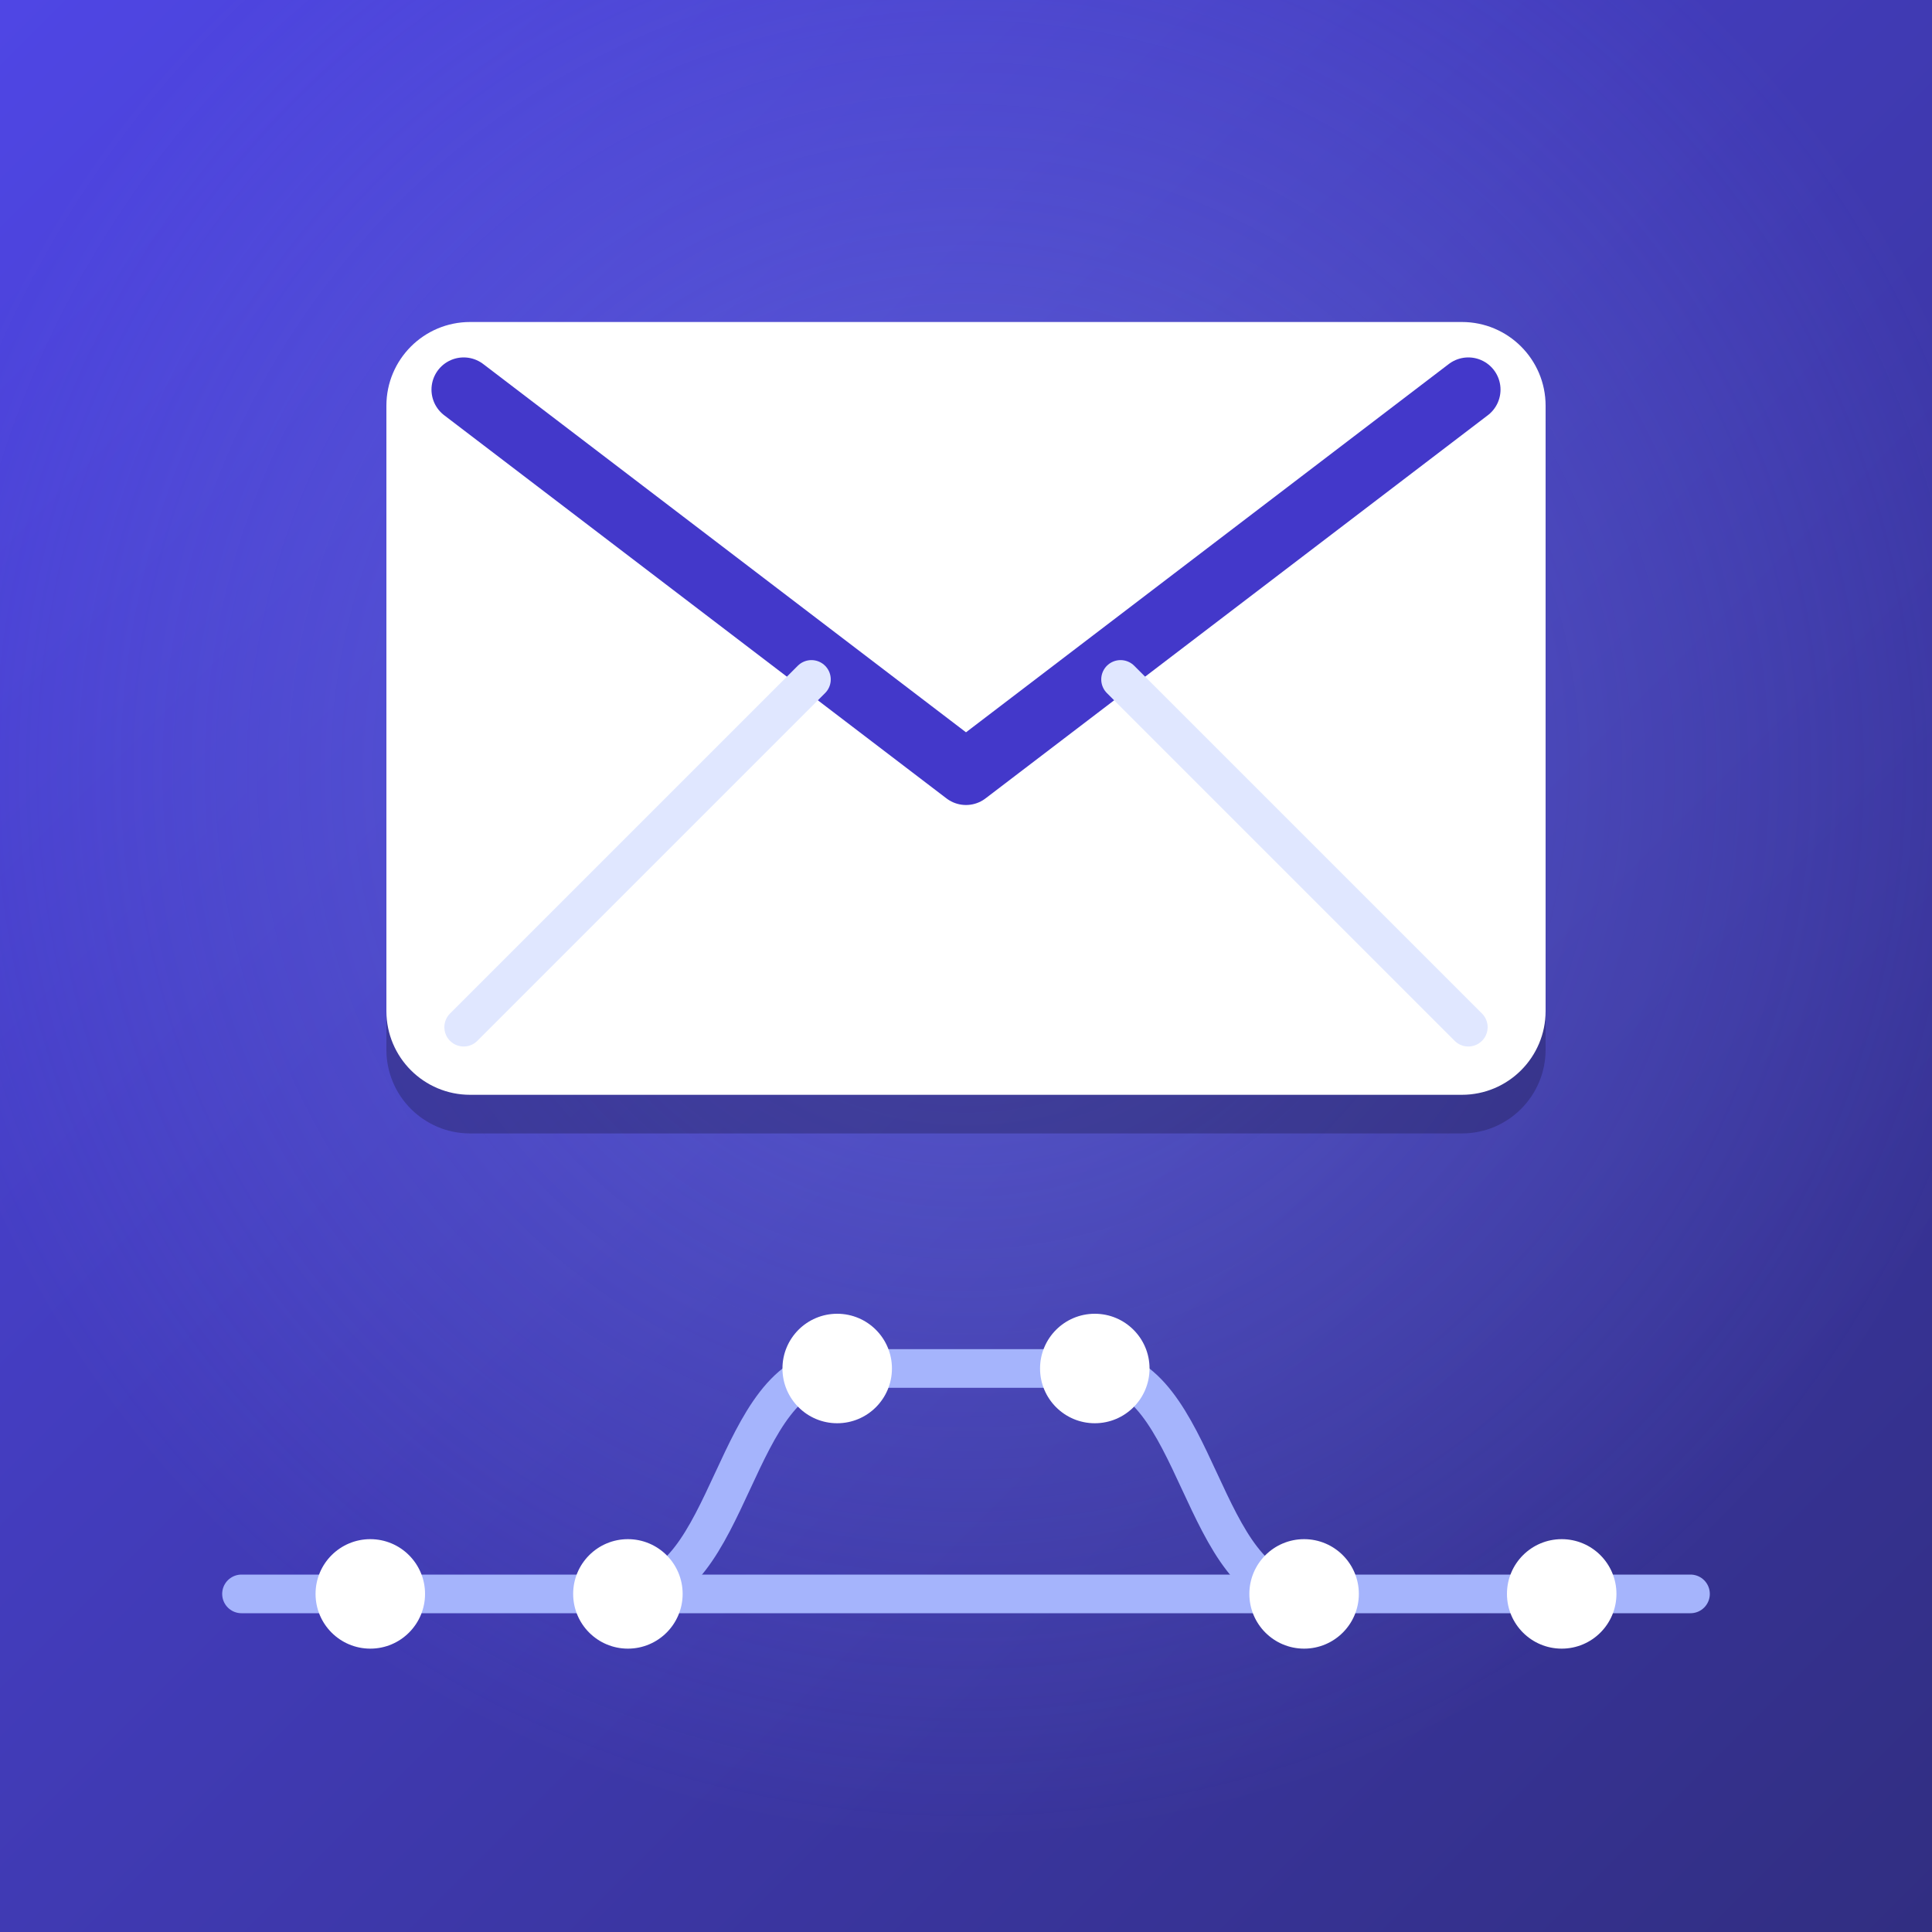
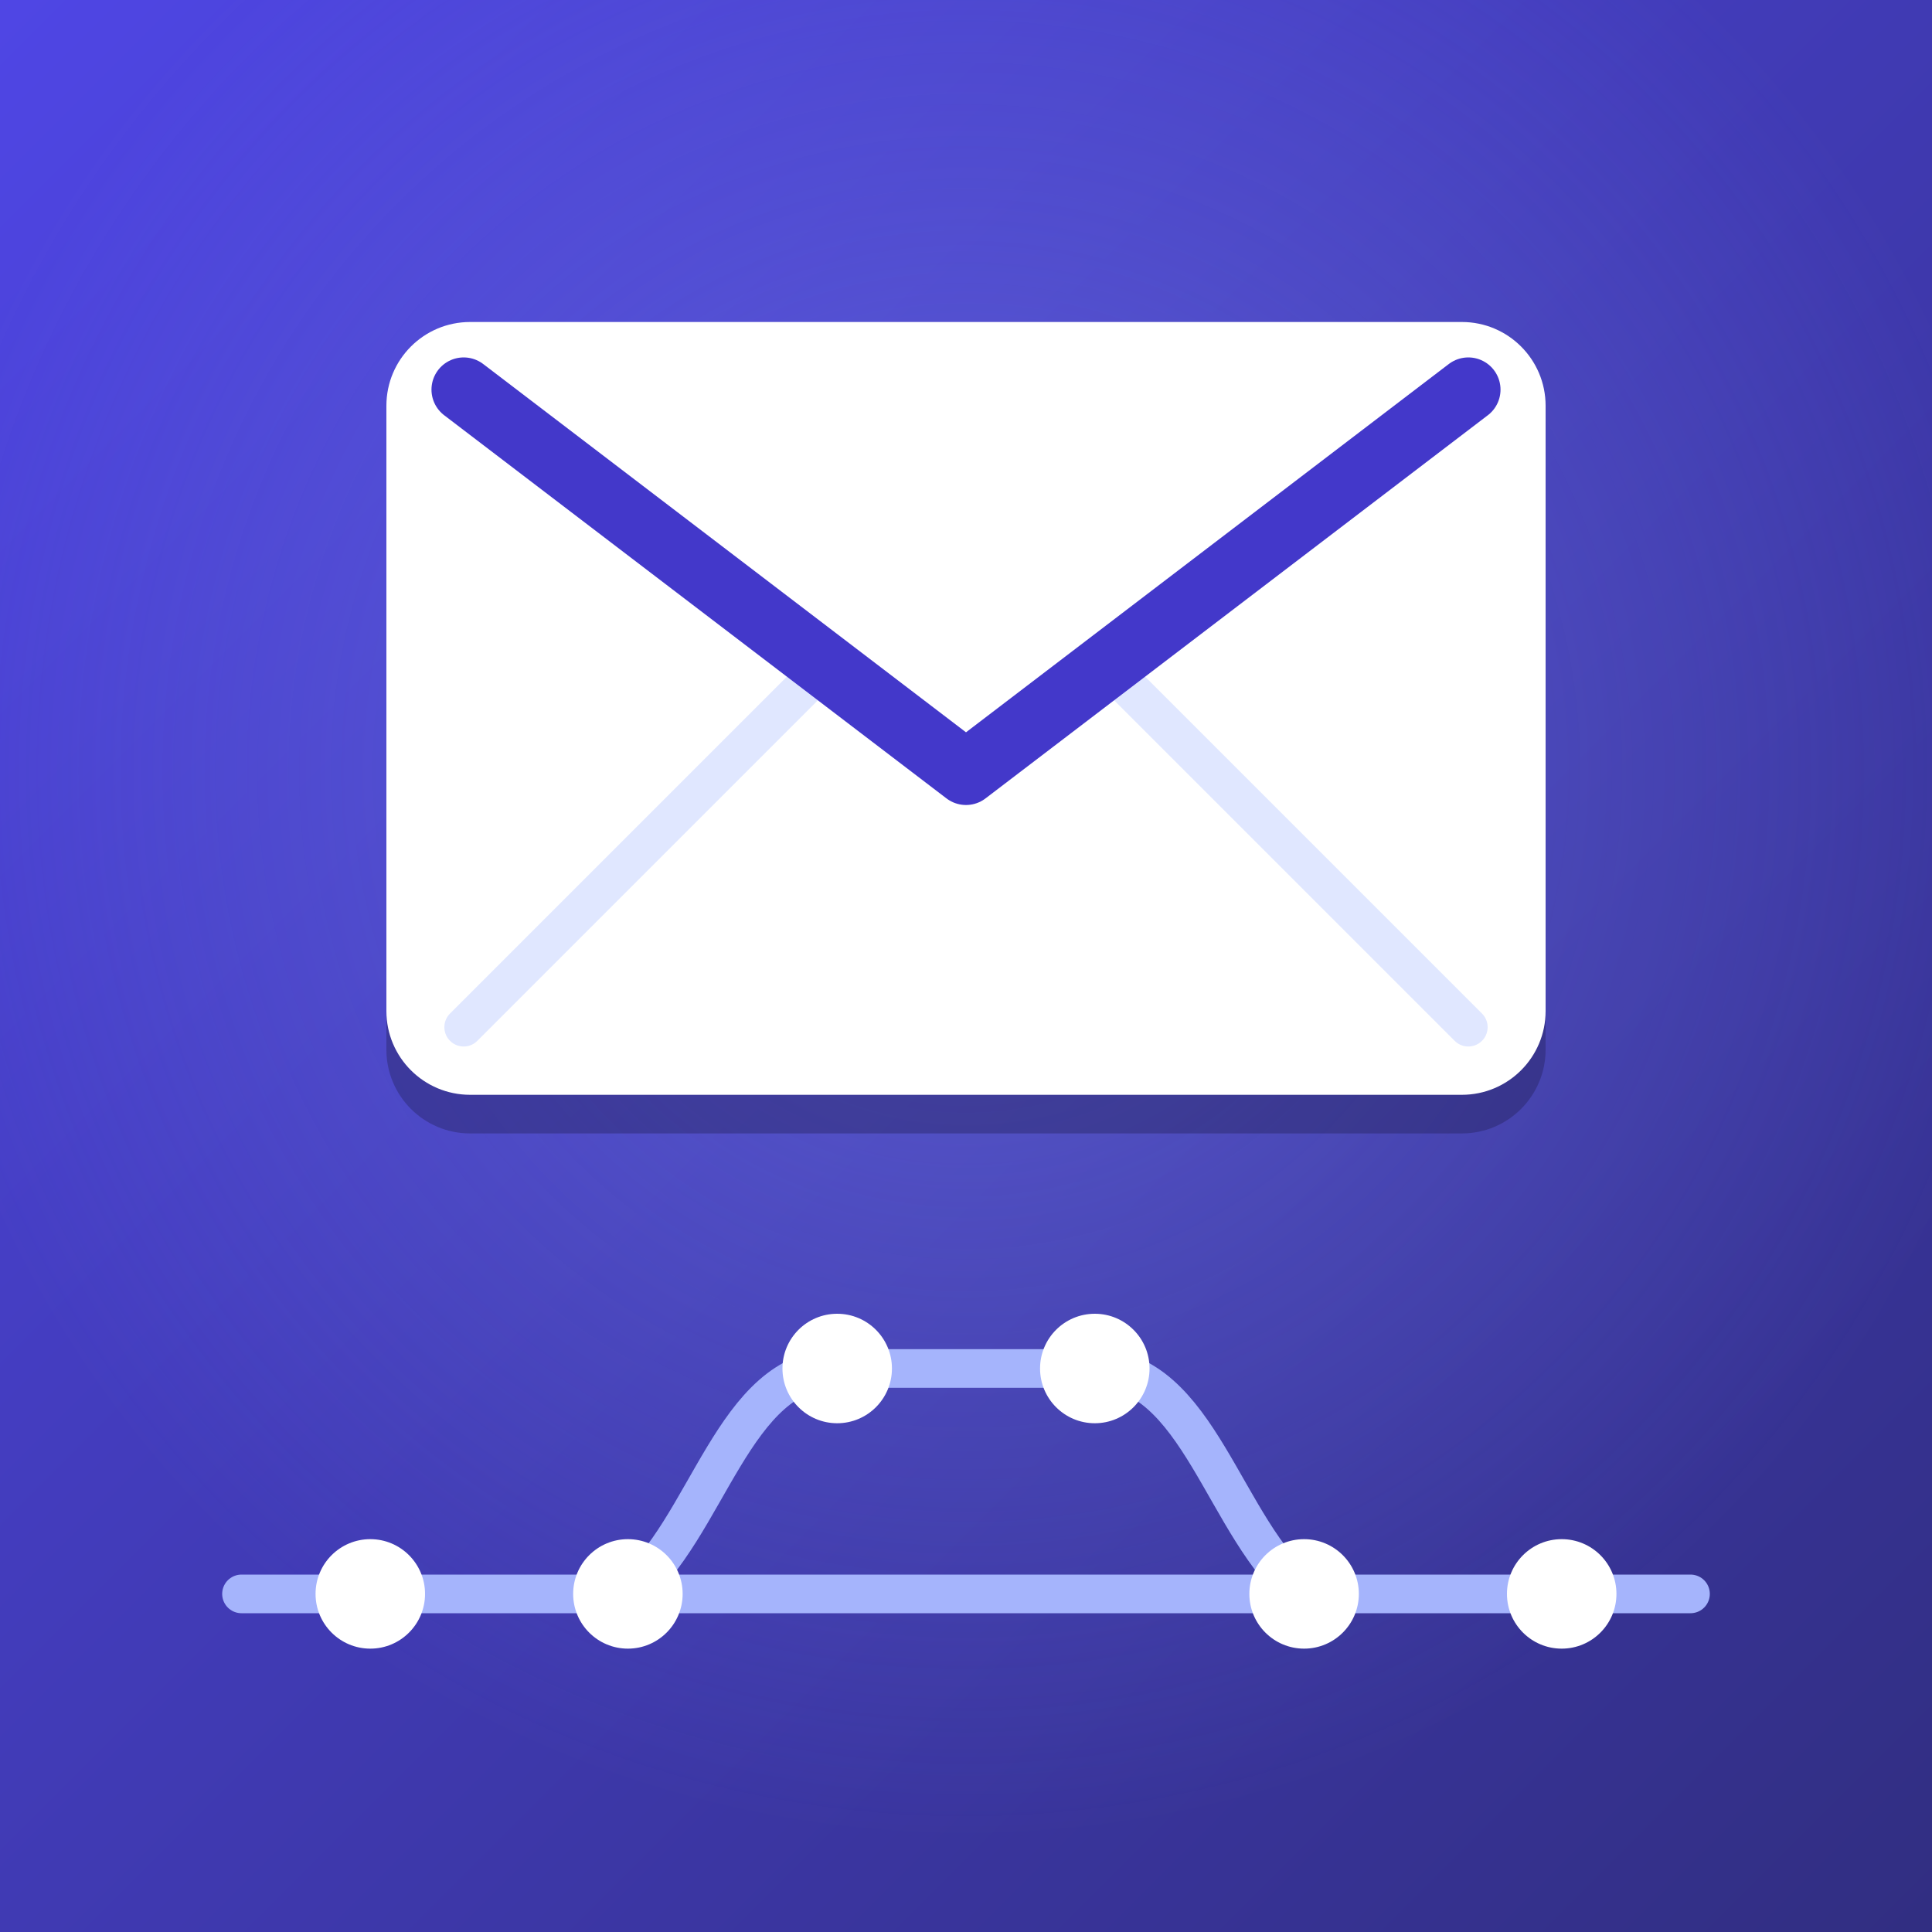
<svg xmlns="http://www.w3.org/2000/svg" width="1200" height="1200" viewBox="0 0 1200 1200">
  <defs>
    <linearGradient id="bg" x1="0" y1="0" x2="1" y2="1">
      <stop offset="0" stop-color="#4f46e5" />
      <stop offset="1" stop-color="#312e81" />
    </linearGradient>
    <radialGradient id="glow" cx="0.5" cy="0.4" r="0.55">
      <stop offset="0" stop-color="#818cf8" stop-opacity="0.4" />
      <stop offset="1" stop-color="#818cf8" stop-opacity="0" />
    </radialGradient>
  </defs>
  <rect width="1200" height="1200" fill="url(#bg)" />
  <rect width="1200" height="1200" fill="url(#glow)" />
  <g transform="translate(600 440)">
    <rect x="-360" y="-240" width="720" height="480" rx="52" fill="#1e1b4b" opacity="0.35" transform="translate(0 24)" />
    <rect x="-360" y="-240" width="720" height="480" rx="52" fill="#ffffff" />
+     <path d="M-312 198 L-96 -18 M312 198 L96 -18" fill="none" stroke="#e0e7ff" stroke-width="24" stroke-linecap="round" />
    <path d="M-312 -198 L0 40 L312 -198" fill="none" stroke="#4338ca" stroke-width="40" stroke-linecap="round" stroke-linejoin="round" />
-     <path d="M-312 198 L-96 -18 M312 198 L96 -18" fill="none" stroke="#e0e7ff" stroke-width="24" stroke-linecap="round" />
  </g>
  <g fill="none" stroke="#a5b4fc" stroke-width="24" stroke-linecap="round" stroke-linejoin="round">
    <path d="M150 990 H1050" />
-     <path d="M390 990 C 455 990, 455 850, 520 850 H680 C 745 850, 745 990, 810 990" />
+     <path d="M390 990 C 440 950, 455 850, 520 850 H680 C 745 850, 760 950, 810 990" />
  </g>
  <g fill="#ffffff">
    <circle cx="230" cy="990" r="34" />
    <circle cx="390" cy="990" r="34" />
    <circle cx="520" cy="850" r="34" />
    <circle cx="680" cy="850" r="34" />
    <circle cx="810" cy="990" r="34" />
    <circle cx="970" cy="990" r="34" />
  </g>
</svg>
